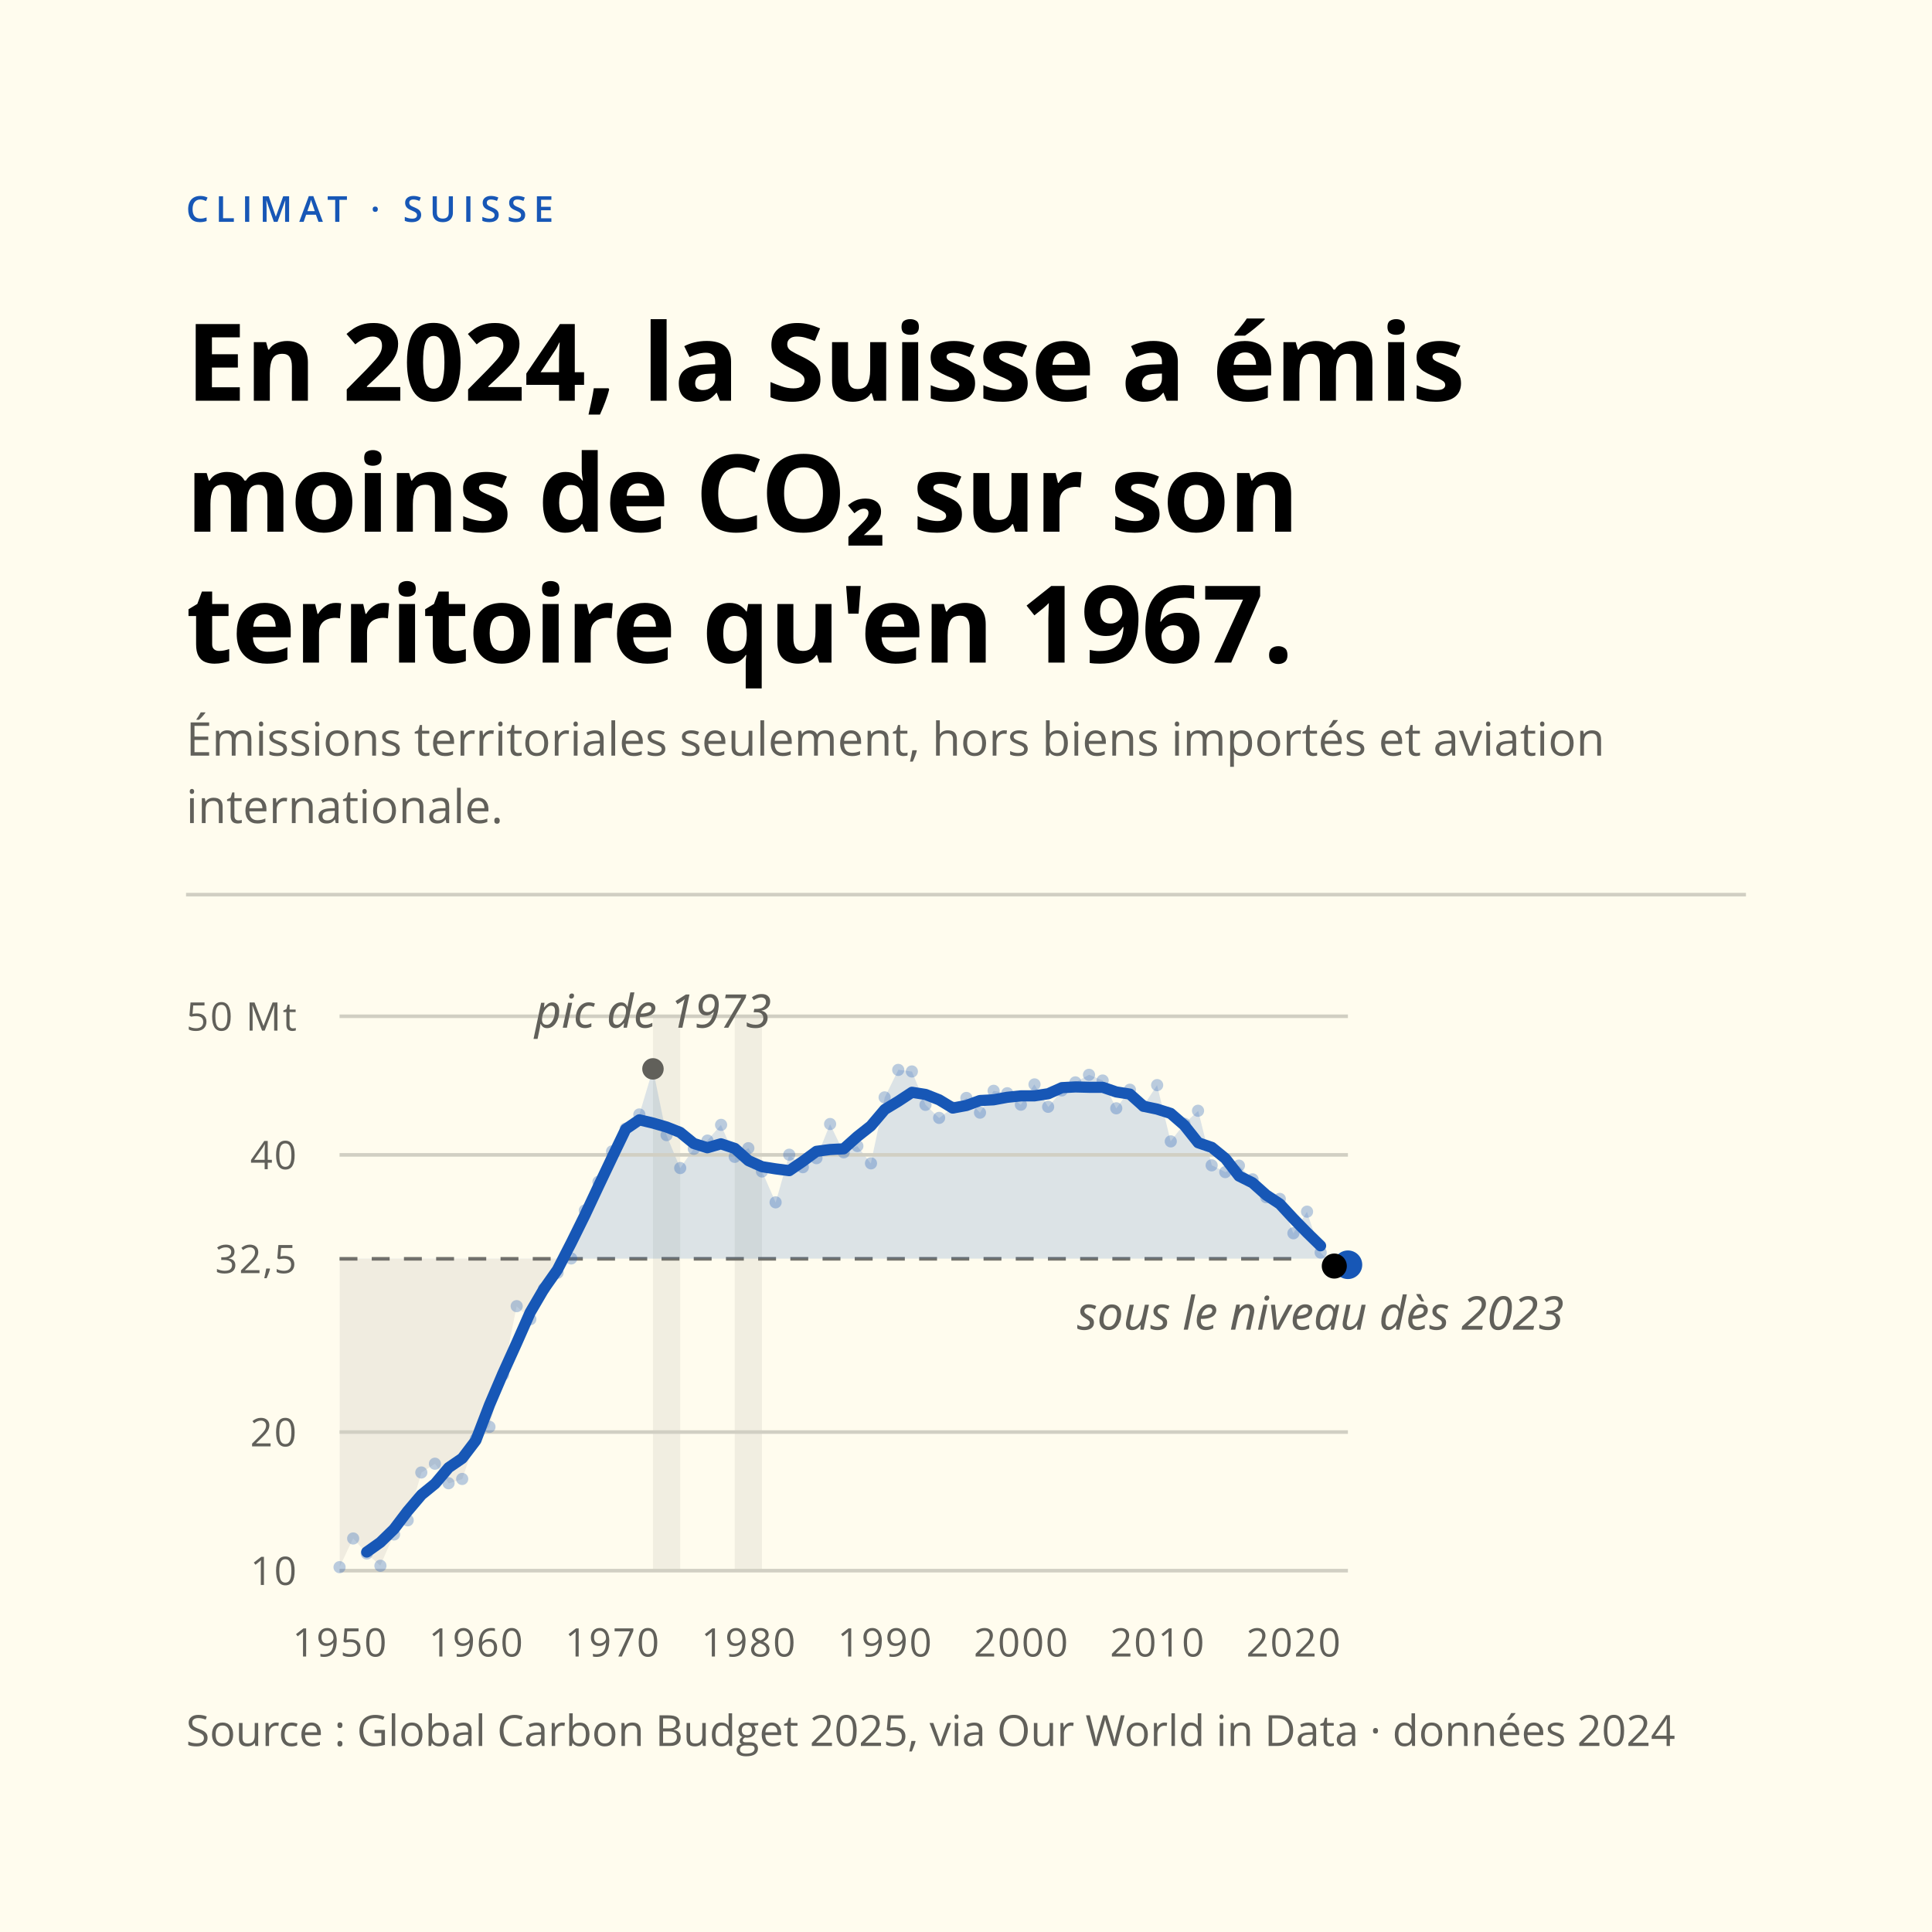
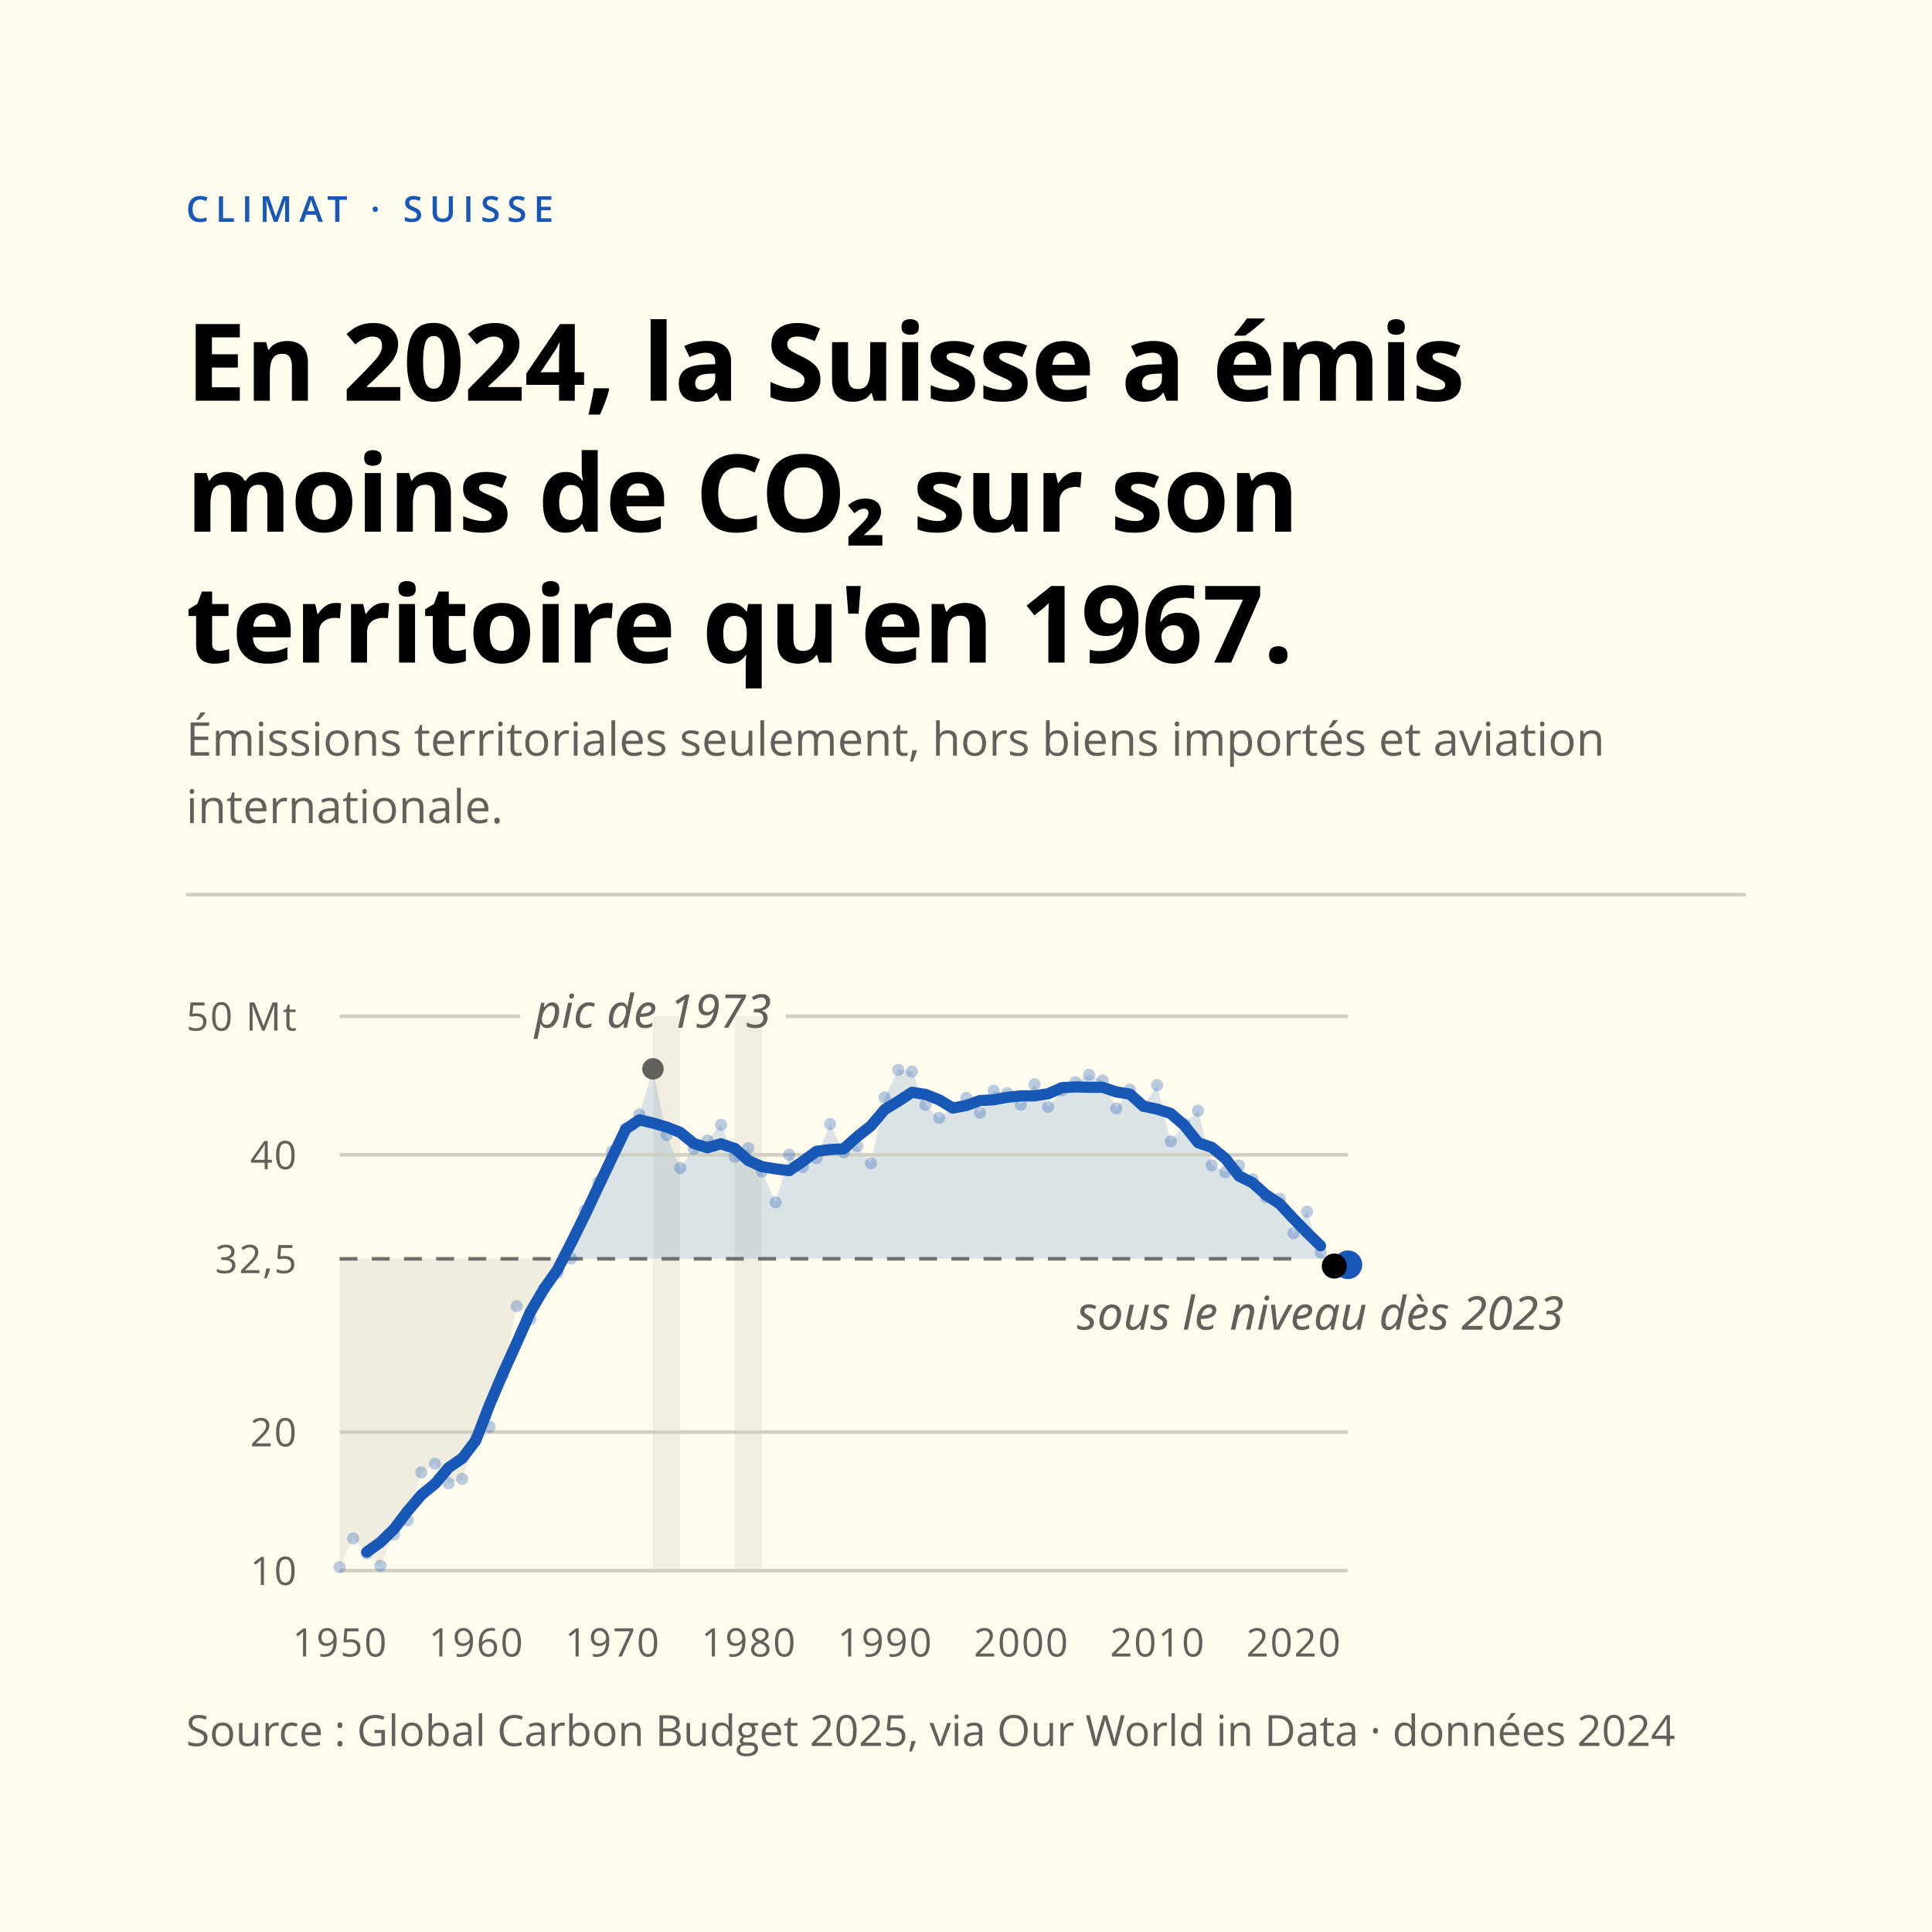
<svg xmlns="http://www.w3.org/2000/svg" width="540" height="540" viewBox="0 0 540 540" role="img">
  <defs>
    <clipPath id="above-ref">
      <rect x="94.905" y="284.053" width="281.845" height="67.789" />
    </clipPath>
    <clipPath id="below-ref">
      <rect x="94.905" y="351.843" width="281.845" height="87.157" />
    </clipPath>
  </defs>
  <rect x="0" y="0" width="540" height="540" fill="#FFFCEE" />
  <line x1="94.905" x2="362.941" y1="351.843" y2="351.843" stroke="#000000" stroke-width="1" stroke-dasharray="5 4" opacity="0.55" />
  <text x="52" y="62" fill="#1757B6" font-family="Open Sans" font-size="10" font-weight="600" letter-spacing="1.9" text-anchor="start">CLIMAT · SUISSE</text>
  <text x="52" y="112" fill="#000000" font-family="Merriweather" font-size="30" font-weight="700" font-style="normal" letter-spacing="-0.2" text-anchor="start">En 2024, la Suisse a émis</text>
  <text x="52" y="148.601" fill="#000000" font-family="Merriweather" font-size="30" font-weight="700" font-style="normal" letter-spacing="-0.2" text-anchor="start">moins de CO₂ sur son</text>
  <text x="52" y="185.203" fill="#000000" font-family="Merriweather" font-size="30" font-weight="700" font-style="normal" letter-spacing="-0.2" text-anchor="start">territoire qu'en 1967.</text>
  <text x="52" y="211.203" fill="#61605a" font-family="Open Sans" font-size="13" font-weight="400" font-style="normal" text-anchor="start">Émissions territoriales seulement, hors biens importés et aviation</text>
  <text x="52" y="230.053" fill="#61605a" font-family="Open Sans" font-size="13" font-weight="400" font-style="normal" text-anchor="start">internationale.</text>
  <line x1="52" x2="488" y1="250.053" y2="250.053" stroke="#d1cfc3" stroke-width="1" />
  <text x="52" y="488" fill="#61605a" font-family="Open Sans" font-size="12" font-weight="400" font-style="normal" text-anchor="start">Source : Global Carbon Budget 2025, via Our World in Data · données 2024</text>
  <rect x="182.505" y="284.053" width="7.617" height="154.947" fill="#61605a" opacity="0.09" />
  <rect x="205.357" y="284.053" width="7.617" height="154.947" fill="#61605a" opacity="0.09" />
  <g>
    <path d="M94.9,438L98.7,430L102.5,434.2L106.3,437.6L110.1,428.9L113.9,424.9L117.8,411.6L121.6,409.1L125.4,414.6L129.2,413.4L133,402.1L136.8,398.8L140.6,384.2L144.4,365.1L148.2,368.7L152,360.2L155.8,355.7L159.7,351.7L163.5,338.3L167.3,330.3L171.1,321.8L174.9,315.5L178.7,311.5L182.5,298.8L186.3,317.3L190.1,326.5L193.9,321.1L197.7,318.8L201.5,314.4L205.4,323.3L209.2,320.9L213,327.4L216.8,336.1L220.6,322.7L224.4,326.2L228.2,323.7L232,314.2L235.8,322.1L239.6,320.3L243.4,325.2L247.3,306.7L251.1,299L254.9,299.5L258.7,308.8L262.5,312.5L266.3,309.6L270.1,306.9L273.9,311L277.7,304.9L281.5,305.6L285.3,308.8L289.1,303.1L293,309.4L296.8,304.8L300.6,302.5L304.4,300.4L308.2,302L312,309.8L315.8,304.6L319.6,309.1L323.4,303.3L327.2,319L331,314.1L334.9,310.5L338.7,325.7L342.5,327.6L346.3,325.8L350.1,329.6L353.9,334.6L357.7,335.1L361.5,344.7L365.3,338.7L369.1,350.1L372.9,353.9L376.7,353.5L376.7,351.8L372.9,351.8L369.1,351.8L365.3,351.8L361.5,351.8L357.7,351.8L353.9,351.8L350.1,351.8L346.3,351.8L342.5,351.8L338.7,351.8L334.9,351.8L331,351.8L327.2,351.8L323.4,351.8L319.6,351.8L315.8,351.8L312,351.8L308.2,351.8L304.4,351.8L300.6,351.8L296.8,351.8L293,351.8L289.1,351.8L285.3,351.8L281.5,351.8L277.7,351.8L273.9,351.8L270.1,351.8L266.3,351.8L262.5,351.8L258.7,351.8L254.9,351.8L251.1,351.8L247.3,351.8L243.4,351.8L239.6,351.8L235.8,351.8L232,351.8L228.2,351.8L224.4,351.8L220.6,351.8L216.8,351.8L213,351.8L209.2,351.8L205.4,351.8L201.5,351.8L197.7,351.8L193.9,351.8L190.1,351.8L186.3,351.8L182.5,351.8L178.7,351.8L174.9,351.8L171.1,351.8L167.3,351.8L163.5,351.8L159.7,351.8L155.8,351.8L152,351.8L148.2,351.8L144.4,351.8L140.6,351.8L136.8,351.8L133,351.8L129.2,351.8L125.4,351.8L121.6,351.8L117.8,351.8L113.9,351.8L110.1,351.8L106.3,351.8L102.5,351.8L98.7,351.8L94.9,351.8Z" fill="#1757B6" opacity="0.15" clip-path="url(#above-ref)" />
    <path d="M94.9,438L98.7,430L102.5,434.2L106.3,437.6L110.1,428.9L113.9,424.9L117.8,411.6L121.6,409.1L125.4,414.6L129.2,413.4L133,402.1L136.8,398.8L140.6,384.2L144.4,365.1L148.2,368.7L152,360.2L155.8,355.7L159.7,351.7L163.5,338.3L167.3,330.3L171.1,321.8L174.9,315.5L178.7,311.5L182.5,298.8L186.3,317.3L190.1,326.5L193.9,321.1L197.7,318.8L201.5,314.4L205.4,323.3L209.2,320.9L213,327.4L216.8,336.1L220.6,322.7L224.4,326.2L228.2,323.7L232,314.2L235.8,322.1L239.6,320.3L243.4,325.2L247.3,306.7L251.1,299L254.9,299.5L258.7,308.8L262.5,312.5L266.3,309.6L270.1,306.9L273.9,311L277.7,304.9L281.5,305.6L285.3,308.8L289.1,303.1L293,309.4L296.8,304.8L300.6,302.5L304.4,300.4L308.2,302L312,309.8L315.8,304.6L319.6,309.1L323.4,303.3L327.2,319L331,314.1L334.9,310.5L338.7,325.7L342.5,327.6L346.3,325.8L350.1,329.6L353.9,334.6L357.7,335.1L361.5,344.7L365.3,338.7L369.1,350.1L372.9,353.9L376.7,353.5L376.7,351.8L372.9,351.8L369.1,351.8L365.3,351.8L361.5,351.8L357.7,351.8L353.9,351.8L350.1,351.8L346.3,351.8L342.5,351.8L338.7,351.8L334.9,351.8L331,351.8L327.2,351.8L323.4,351.8L319.6,351.8L315.8,351.8L312,351.8L308.2,351.8L304.4,351.8L300.6,351.8L296.8,351.8L293,351.8L289.1,351.8L285.3,351.8L281.5,351.8L277.7,351.8L273.9,351.8L270.1,351.8L266.3,351.8L262.5,351.8L258.7,351.8L254.9,351.8L251.1,351.8L247.3,351.8L243.4,351.8L239.6,351.8L235.8,351.8L232,351.8L228.2,351.8L224.4,351.8L220.6,351.8L216.8,351.8L213,351.8L209.2,351.8L205.4,351.8L201.5,351.8L197.7,351.8L193.9,351.8L190.1,351.8L186.3,351.8L182.5,351.8L178.7,351.8L174.9,351.8L171.1,351.8L167.3,351.8L163.5,351.8L159.7,351.8L155.8,351.8L152,351.8L148.2,351.8L144.4,351.8L140.6,351.8L136.8,351.8L133,351.8L129.2,351.8L125.4,351.8L121.6,351.8L117.8,351.8L113.9,351.8L110.1,351.8L106.3,351.8L102.5,351.8L98.7,351.8L94.9,351.8Z" fill="#61605a" opacity="0.1" clip-path="url(#below-ref)" />
  </g>
  <g>
    <line x1="94.905" x2="376.75" y1="439" y2="439" stroke="#d1cfc3" stroke-width="1" />
    <text x="82.905" y="443" fill="#61605a" font-family="Open Sans" font-size="11" font-weight="500" letter-spacing="0.4" text-anchor="end">10</text>
  </g>
  <g>
    <line x1="94.905" x2="376.75" y1="400.263" y2="400.263" stroke="#d1cfc3" stroke-width="1" />
    <text x="82.905" y="404.263" fill="#61605a" font-family="Open Sans" font-size="11" font-weight="500" letter-spacing="0.4" text-anchor="end">20</text>
  </g>
  <g>
    <text x="82.905" y="355.843" fill="#61605a" font-family="Open Sans" font-size="11" font-weight="500" letter-spacing="0.4" text-anchor="end">32,5</text>
  </g>
  <g>
    <line x1="94.905" x2="376.75" y1="322.79" y2="322.79" stroke="#d1cfc3" stroke-width="1" />
    <text x="82.905" y="326.79" fill="#61605a" font-family="Open Sans" font-size="11" font-weight="500" letter-spacing="0.4" text-anchor="end">40</text>
  </g>
  <g>
-     <line x1="94.905" x2="376.75" y1="284.053" y2="284.053" stroke="#d1cfc3" stroke-width="1" />
+     <line x1="94.905" x2="145.406" y1="284.053" y2="284.053" stroke="#d1cfc3" stroke-width="1" />
+     <line x1="219.604" x2="376.75" y1="284.053" y2="284.053" stroke="#d1cfc3" stroke-width="1" />
    <text x="82.905" y="288.053" fill="#61605a" font-family="Open Sans" font-size="11" font-weight="500" letter-spacing="0.4" text-anchor="end">50 Mt</text>
  </g>
  <text x="94.905" y="463" fill="#61605a" font-family="Open Sans" font-size="11" font-weight="500" letter-spacing="0.4" text-anchor="middle">1950</text>
  <text x="132.992" y="463" fill="#61605a" font-family="Open Sans" font-size="11" font-weight="500" letter-spacing="0.4" text-anchor="middle">1960</text>
  <text x="171.079" y="463" fill="#61605a" font-family="Open Sans" font-size="11" font-weight="500" letter-spacing="0.4" text-anchor="middle">1970</text>
  <text x="209.166" y="463" fill="#61605a" font-family="Open Sans" font-size="11" font-weight="500" letter-spacing="0.4" text-anchor="middle">1980</text>
  <text x="247.253" y="463" fill="#61605a" font-family="Open Sans" font-size="11" font-weight="500" letter-spacing="0.4" text-anchor="middle">1990</text>
  <text x="285.34" y="463" fill="#61605a" font-family="Open Sans" font-size="11" font-weight="500" letter-spacing="0.4" text-anchor="middle">2000</text>
  <text x="323.428" y="463" fill="#61605a" font-family="Open Sans" font-size="11" font-weight="500" letter-spacing="0.4" text-anchor="middle">2010</text>
  <text x="361.515" y="463" fill="#61605a" font-family="Open Sans" font-size="11" font-weight="500" letter-spacing="0.4" text-anchor="middle">2020</text>
  <g>
    <circle cx="94.905" cy="438.027" r="1.7" fill="#1757B6" opacity="0.3" />
    <circle cx="98.713" cy="430.011" r="1.7" fill="#1757B6" opacity="0.3" />
    <circle cx="102.522" cy="434.2" r="1.7" fill="#1757B6" opacity="0.3" />
    <circle cx="106.331" cy="437.637" r="1.7" fill="#1757B6" opacity="0.3" />
    <circle cx="110.14" cy="428.884" r="1.7" fill="#1757B6" opacity="0.3" />
    <circle cx="113.948" cy="424.929" r="1.7" fill="#1757B6" opacity="0.3" />
    <circle cx="117.757" cy="411.563" r="1.7" fill="#1757B6" opacity="0.3" />
    <circle cx="121.566" cy="409.111" r="1.7" fill="#1757B6" opacity="0.3" />
    <circle cx="125.374" cy="414.569" r="1.7" fill="#1757B6" opacity="0.3" />
    <circle cx="129.183" cy="413.37" r="1.7" fill="#1757B6" opacity="0.3" />
    <circle cx="132.992" cy="402.149" r="1.7" fill="#1757B6" opacity="0.3" />
    <circle cx="136.801" cy="398.808" r="1.7" fill="#1757B6" opacity="0.3" />
    <circle cx="140.609" cy="384.247" r="1.7" fill="#1757B6" opacity="0.3" />
    <circle cx="144.418" cy="365.071" r="1.7" fill="#1757B6" opacity="0.3" />
    <circle cx="148.227" cy="368.717" r="1.7" fill="#1757B6" opacity="0.3" />
    <circle cx="152.035" cy="360.21" r="1.7" fill="#1757B6" opacity="0.3" />
    <circle cx="155.844" cy="355.729" r="1.7" fill="#1757B6" opacity="0.3" />
    <circle cx="159.653" cy="351.738" r="1.7" fill="#1757B6" opacity="0.3" />
    <circle cx="163.462" cy="338.329" r="1.7" fill="#1757B6" opacity="0.3" />
    <circle cx="167.27" cy="330.327" r="1.7" fill="#1757B6" opacity="0.3" />
    <circle cx="171.079" cy="321.815" r="1.7" fill="#1757B6" opacity="0.3" />
    <circle cx="174.888" cy="315.454" r="1.7" fill="#1757B6" opacity="0.3" />
    <circle cx="178.696" cy="311.494" r="1.7" fill="#1757B6" opacity="0.3" />
    <circle cx="182.505" cy="298.754" r="1.7" fill="#1757B6" opacity="0.3" />
    <circle cx="186.314" cy="317.272" r="1.7" fill="#1757B6" opacity="0.3" />
    <circle cx="190.123" cy="326.472" r="1.7" fill="#1757B6" opacity="0.3" />
    <circle cx="193.931" cy="321.107" r="1.7" fill="#1757B6" opacity="0.3" />
    <circle cx="197.74" cy="318.797" r="1.7" fill="#1757B6" opacity="0.3" />
    <circle cx="201.549" cy="314.403" r="1.7" fill="#1757B6" opacity="0.3" />
    <circle cx="205.357" cy="323.34" r="1.7" fill="#1757B6" opacity="0.3" />
    <circle cx="209.166" cy="320.924" r="1.7" fill="#1757B6" opacity="0.3" />
    <circle cx="212.975" cy="327.431" r="1.7" fill="#1757B6" opacity="0.3" />
    <circle cx="216.784" cy="336.058" r="1.7" fill="#1757B6" opacity="0.3" />
    <circle cx="220.592" cy="322.749" r="1.7" fill="#1757B6" opacity="0.3" />
    <circle cx="224.401" cy="326.231" r="1.7" fill="#1757B6" opacity="0.3" />
    <circle cx="228.21" cy="323.711" r="1.7" fill="#1757B6" opacity="0.3" />
    <circle cx="232.018" cy="314.167" r="1.7" fill="#1757B6" opacity="0.3" />
    <circle cx="235.827" cy="322.085" r="1.7" fill="#1757B6" opacity="0.3" />
    <circle cx="239.636" cy="320.312" r="1.7" fill="#1757B6" opacity="0.3" />
    <circle cx="243.445" cy="325.159" r="1.7" fill="#1757B6" opacity="0.3" />
    <circle cx="247.253" cy="306.719" r="1.7" fill="#1757B6" opacity="0.3" />
    <circle cx="251.062" cy="299.042" r="1.7" fill="#1757B6" opacity="0.3" />
    <circle cx="254.871" cy="299.478" r="1.7" fill="#1757B6" opacity="0.3" />
    <circle cx="258.679" cy="308.807" r="1.7" fill="#1757B6" opacity="0.3" />
    <circle cx="262.488" cy="312.455" r="1.7" fill="#1757B6" opacity="0.3" />
    <circle cx="266.297" cy="309.566" r="1.7" fill="#1757B6" opacity="0.3" />
    <circle cx="270.106" cy="306.882" r="1.7" fill="#1757B6" opacity="0.3" />
    <circle cx="273.914" cy="310.99" r="1.7" fill="#1757B6" opacity="0.3" />
    <circle cx="277.723" cy="304.884" r="1.7" fill="#1757B6" opacity="0.3" />
    <circle cx="281.532" cy="305.566" r="1.7" fill="#1757B6" opacity="0.3" />
    <circle cx="285.34" cy="308.765" r="1.7" fill="#1757B6" opacity="0.3" />
    <circle cx="289.149" cy="303.093" r="1.7" fill="#1757B6" opacity="0.3" />
    <circle cx="292.958" cy="309.36" r="1.7" fill="#1757B6" opacity="0.3" />
    <circle cx="296.767" cy="304.775" r="1.7" fill="#1757B6" opacity="0.3" />
    <circle cx="300.575" cy="302.526" r="1.7" fill="#1757B6" opacity="0.3" />
    <circle cx="304.384" cy="300.415" r="1.7" fill="#1757B6" opacity="0.3" />
    <circle cx="308.193" cy="302.008" r="1.7" fill="#1757B6" opacity="0.3" />
    <circle cx="312.001" cy="309.777" r="1.7" fill="#1757B6" opacity="0.3" />
    <circle cx="315.81" cy="304.581" r="1.7" fill="#1757B6" opacity="0.3" />
    <circle cx="319.619" cy="309.132" r="1.7" fill="#1757B6" opacity="0.3" />
    <circle cx="323.428" cy="303.291" r="1.7" fill="#1757B6" opacity="0.3" />
    <circle cx="327.236" cy="319.02" r="1.7" fill="#1757B6" opacity="0.3" />
    <circle cx="331.045" cy="314.105" r="1.7" fill="#1757B6" opacity="0.3" />
    <circle cx="334.854" cy="310.46" r="1.7" fill="#1757B6" opacity="0.3" />
    <circle cx="338.662" cy="325.718" r="1.7" fill="#1757B6" opacity="0.3" />
    <circle cx="342.471" cy="327.609" r="1.7" fill="#1757B6" opacity="0.3" />
    <circle cx="346.28" cy="325.793" r="1.7" fill="#1757B6" opacity="0.3" />
    <circle cx="350.089" cy="329.631" r="1.7" fill="#1757B6" opacity="0.3" />
    <circle cx="353.897" cy="334.624" r="1.7" fill="#1757B6" opacity="0.3" />
    <circle cx="357.706" cy="335.1" r="1.7" fill="#1757B6" opacity="0.3" />
    <circle cx="361.515" cy="344.702" r="1.7" fill="#1757B6" opacity="0.3" />
    <circle cx="365.323" cy="338.663" r="1.7" fill="#1757B6" opacity="0.3" />
    <circle cx="369.132" cy="350.097" r="1.7" fill="#1757B6" opacity="0.3" />
    <circle cx="372.941" cy="353.867" r="1.7" fill="#1757B6" opacity="0.3" />
    <circle cx="376.75" cy="353.502" r="1.7" fill="#1757B6" opacity="0.3" />
    <path d="M102.5,433.8L106.3,431.1L110.1,427.4L113.9,422.4L117.8,417.8L121.6,414.7L125.4,410.2L129.2,407.6L133,402.6L136.8,392.7L140.6,383.8L144.4,375.4L148.2,366.8L152,360.3L155.8,354.9L159.7,347.3L163.5,339.6L167.3,331.5L171.1,323.5L174.9,315.6L178.7,313L182.5,313.9L186.3,315L190.1,316.5L193.9,319.6L197.7,320.8L201.5,319.7L205.4,321L209.2,324.4L213,326.1L216.8,326.7L220.6,327.2L224.4,324.6L228.2,321.8L232,321.3L235.8,321.1L239.6,317.7L243.4,314.7L247.3,310.1L251.1,307.8L254.9,305.3L258.7,305.9L262.5,307.4L266.3,309.7L270.1,309L273.9,307.6L277.7,307.4L281.5,306.7L285.3,306.3L289.1,306.3L293,305.7L296.8,304L300.6,303.8L304.4,303.9L308.2,303.9L312,305.2L315.8,305.8L319.6,309.2L323.4,310L327.2,311.2L331,314.5L334.9,319.4L338.7,320.7L342.5,323.8L346.3,328.7L350.1,330.6L353.9,334L357.7,336.5L361.5,340.6L365.3,344.5L369.1,348.2" fill="none" stroke="#1757B6" stroke-width="3.125" stroke-linejoin="round" stroke-linecap="round" />
  </g>
  <circle cx="182.505" cy="298.754" r="3" fill="#61605a" />
  <circle cx="376.75" cy="353.502" r="4" fill="#1757B6" />
  <circle cx="372.941" cy="353.867" r="3.5" fill="#000000" />
  <text x="301.047" y="371.649" fill="#61605a" font-family="Merriweather" font-size="13" font-weight="400" font-style="italic" letter-spacing="0">sous le niveau dès 2023</text>
  <text x="149.406" y="287.244" fill="#61605a" font-family="Merriweather" font-size="13" font-weight="400" font-style="italic" letter-spacing="0">pic de 1973</text>
</svg>
